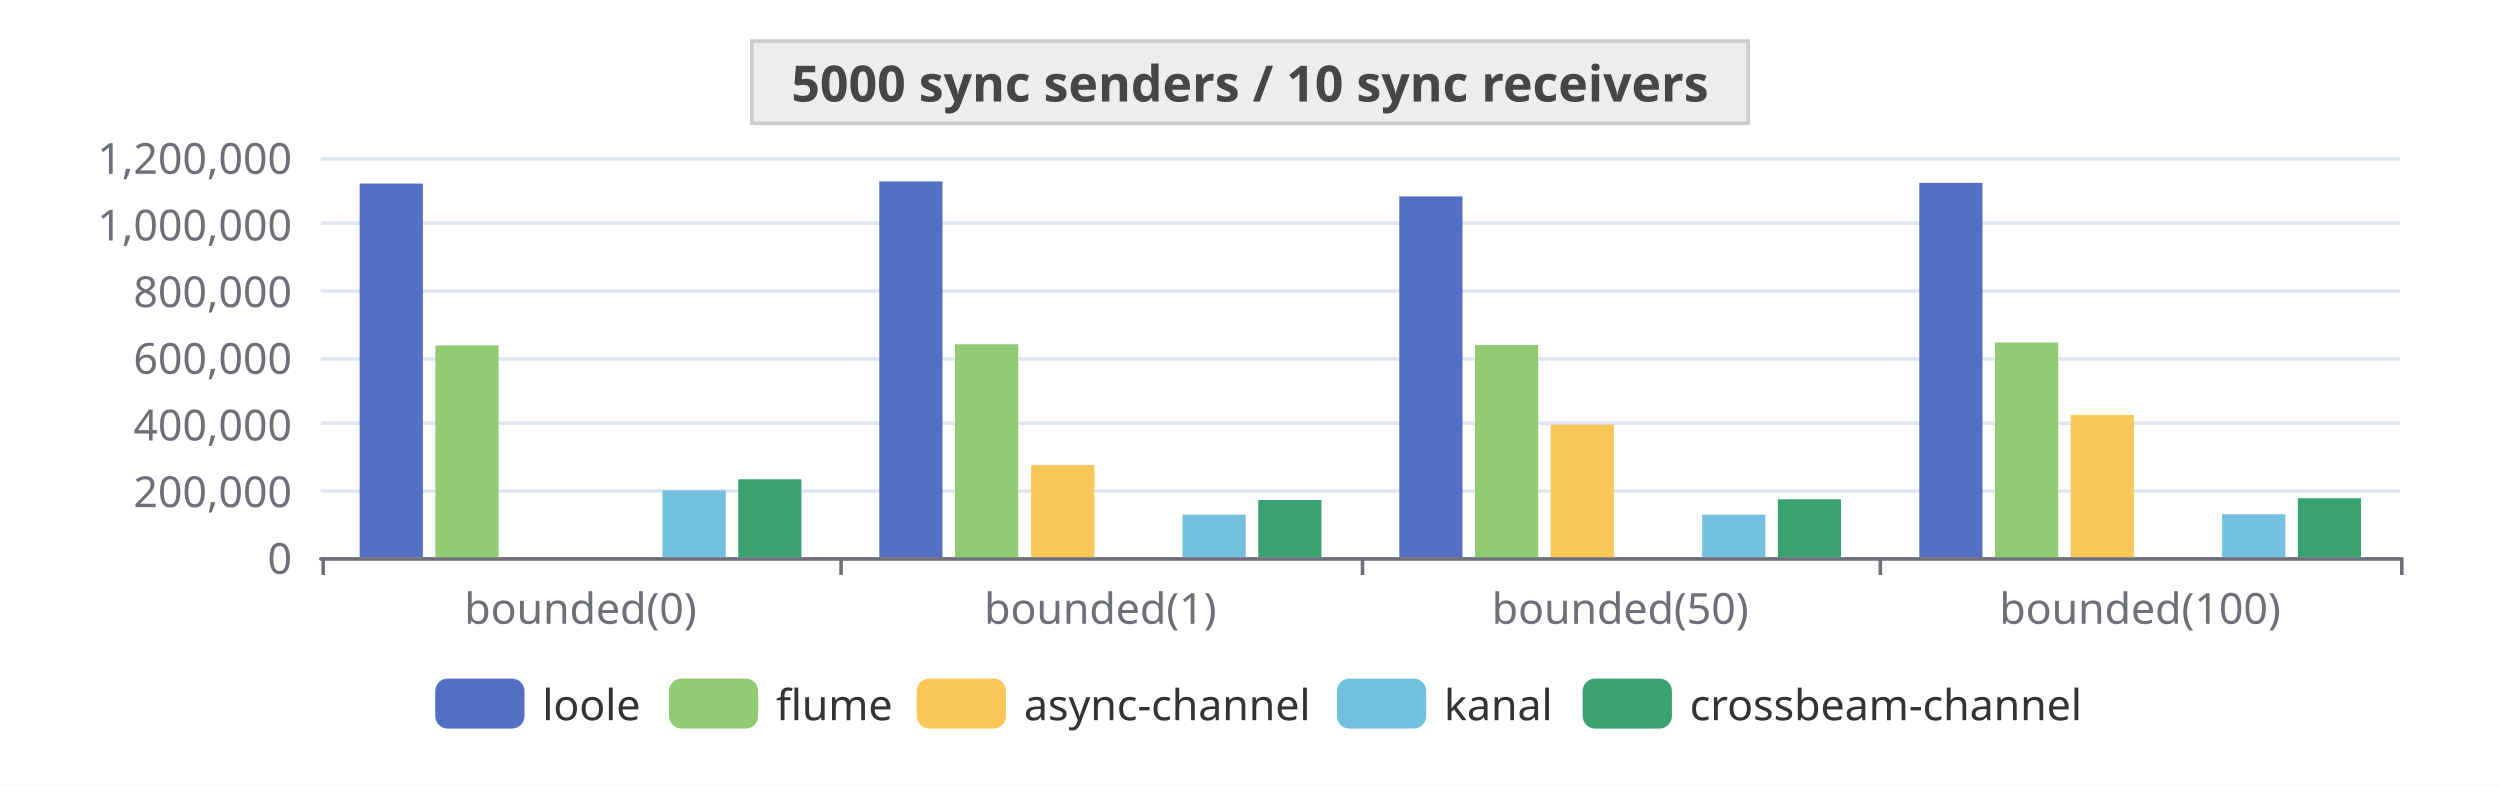
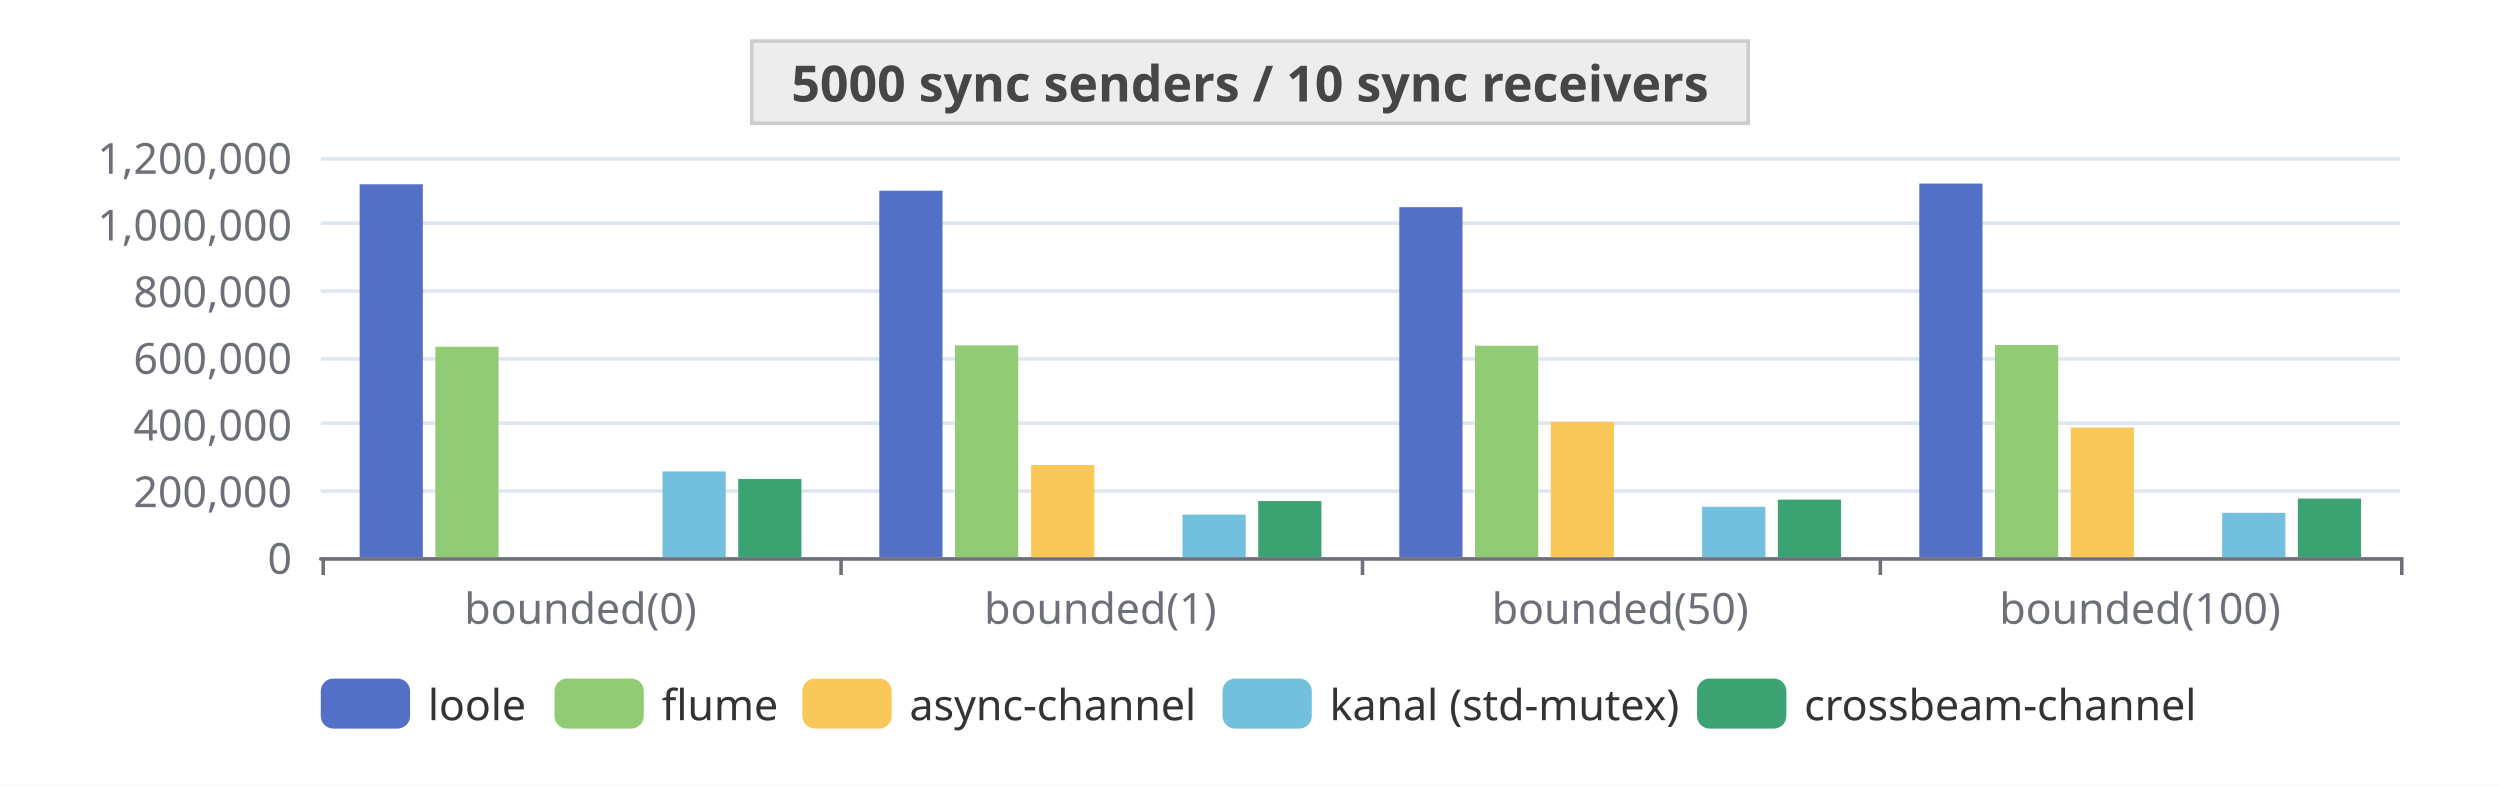
<svg xmlns="http://www.w3.org/2000/svg" width="700" height="220" version="1.1" baseProfile="full" viewBox="0 0 700 220">
  <rect width="700" height="220" x="0" y="0" id="0" fill="white" />
  <path d="M89.8 156.5L672 156.5" fill="none" stroke="#E0E6F1" />
  <path d="M89.8 137.5L672 137.5" fill="none" stroke="#E0E6F1" />
  <path d="M89.8 118.5L672 118.5" fill="none" stroke="#E0E6F1" />
  <path d="M89.8 100.5L672 100.5" fill="none" stroke="#E0E6F1" />
  <path d="M89.8 81.5L672 81.5" fill="none" stroke="#E0E6F1" />
  <path d="M89.8 62.5L672 62.5" fill="none" stroke="#E0E6F1" />
  <path d="M89.8 44.5L672 44.5" fill="none" stroke="#E0E6F1" />
  <path d="M89.8 156.5L672 156.5" fill="none" stroke="#6E7079" stroke-linecap="round" />
  <path d="M90.5 156L90.5 161" fill="none" stroke="#6E7079" />
  <path d="M235.5 156L235.5 161" fill="none" stroke="#6E7079" />
  <path d="M381.5 156L381.5 161" fill="none" stroke="#6E7079" />
  <path d="M526.5 156L526.5 161" fill="none" stroke="#6E7079" />
  <path d="M672.5 156L672.5 161" fill="none" stroke="#6E7079" />
  <text dominant-baseline="central" text-anchor="end" style="font-size:12px;font-family:sans-serif;" transform="translate(81.76 156)" fill="#6E7079">0</text>
  <text dominant-baseline="central" text-anchor="end" style="font-size:12px;font-family:sans-serif;" transform="translate(81.76 137.3333)" fill="#6E7079">200,000</text>
  <text dominant-baseline="central" text-anchor="end" style="font-size:12px;font-family:sans-serif;" transform="translate(81.76 118.6667)" fill="#6E7079">400,000</text>
  <text dominant-baseline="central" text-anchor="end" style="font-size:12px;font-family:sans-serif;" transform="translate(81.76 100)" fill="#6E7079">600,000</text>
  <text dominant-baseline="central" text-anchor="end" style="font-size:12px;font-family:sans-serif;" transform="translate(81.76 81.3333)" fill="#6E7079">800,000</text>
  <text dominant-baseline="central" text-anchor="end" style="font-size:12px;font-family:sans-serif;" transform="translate(81.76 62.6667)" fill="#6E7079">1,000,000</text>
  <text dominant-baseline="central" text-anchor="end" style="font-size:12px;font-family:sans-serif;" transform="translate(81.76 44)" fill="#6E7079">1,200,000</text>
  <text dominant-baseline="central" text-anchor="middle" style="font-size:12px;font-family:sans-serif;" y="6" transform="translate(162.54 164)" fill="#6E7079">bounded(0)</text>
  <text dominant-baseline="central" text-anchor="middle" style="font-size:12px;font-family:sans-serif;" y="6" transform="translate(308.1 164)" fill="#6E7079">bounded(1)</text>
  <text dominant-baseline="central" text-anchor="middle" style="font-size:12px;font-family:sans-serif;" y="6" transform="translate(453.66 164)" fill="#6E7079">bounded(50)</text>
  <text dominant-baseline="central" text-anchor="middle" style="font-size:12px;font-family:sans-serif;" y="6" transform="translate(599.22 164)" fill="#6E7079">bounded(100)</text>
-   <path d="M100.7 156l17.7 0l0 -104.6l-17.7 0Z" fill="#5470c6" />
-   <path d="M246.2 156l17.7 0l0 -105.2l-17.7 0Z" fill="#5470c6" />
-   <path d="M391.8 156l17.7 0l0 -101l-17.7 0Z" fill="#5470c6" />
-   <path d="M537.4 156l17.7 0l0 -104.8l-17.7 0Z" fill="#5470c6" />
-   <path d="M121.9 156l17.7 0l0 -59.3l-17.7 0Z" fill="#91cc75" />
-   <path d="M267.4 156l17.7 0l0 -59.6l-17.7 0Z" fill="#91cc75" />
-   <path d="M413 156l17.7 0l0 -59.4l-17.7 0Z" fill="#91cc75" />
-   <path d="M558.6 156l17.7 0l0 -60.1l-17.7 0Z" fill="#91cc75" />
+   <path d="M100.7 156l17.7 0l0 -104.4l-17.7 0Z" fill="#5470c6" />
+   <path d="M246.2 156l17.7 0l0 -102.6l-17.7 0Z" fill="#5470c6" />
+   <path d="M391.8 156l17.7 0l0 -98l-17.7 0Z" fill="#5470c6" />
+   <path d="M537.4 156l17.7 0l0 -104.6l-17.7 0Z" fill="#5470c6" />
+   <path d="M121.9 156l17.7 0l0 -58.9l-17.7 0Z" fill="#91cc75" />
+   <path d="M267.4 156l17.7 0l0 -59.3l-17.7 0Z" fill="#91cc75" />
+   <path d="M413 156l17.7 0l0 -59.2l-17.7 0Z" fill="#91cc75" />
+   <path d="M558.6 156l17.7 0l0 -59.4l-17.7 0Z" fill="#91cc75" />
  <path d="M143.1 156l17.7 0l0 0l-17.7 0Z" fill="#fac858" />
  <path d="M288.7 156l17.7 0l0 -25.8l-17.7 0Z" fill="#fac858" />
-   <path d="M434.2 156l17.7 0l0 -37.1l-17.7 0Z" fill="#fac858" />
-   <path d="M579.8 156l17.7 0l0 -39.8l-17.7 0Z" fill="#fac858" />
+   <path d="M434.2 156l17.7 0l0 -37.9l-17.7 0Z" fill="#fac858" />
+   <path d="M579.8 156l17.7 0l0 -36.3l-17.7 0Z" fill="#fac858" />
  <path d="M164.3 156l17.7 0l0 0l-17.7 0Z" fill="#ee6666" />
  <path d="M309.9 156l17.7 0l0 0l-17.7 0Z" fill="#ee6666" />
  <path d="M455.4 156l17.7 0l0 0l-17.7 0Z" fill="#ee6666" />
  <path d="M601 156l17.7 0l0 0l-17.7 0Z" fill="#ee6666" />
-   <path d="M185.5 156l17.7 0l0 -18.7l-17.7 0Z" fill="#73c0de" />
+   <path d="M185.5 156l17.7 0l0 -24l-17.7 0Z" fill="#73c0de" />
  <path d="M331.1 156l17.7 0l0 -11.9l-17.7 0Z" fill="#73c0de" />
-   <path d="M476.6 156l17.7 0l0 -11.9l-17.7 0Z" fill="#73c0de" />
-   <path d="M622.2 156l17.7 0l0 -12l-17.7 0Z" fill="#73c0de" />
-   <path d="M206.7 156l17.7 0l0 -21.8l-17.7 0Z" fill="#3ba272" />
-   <path d="M352.3 156l17.7 0l0 -16l-17.7 0Z" fill="#3ba272" />
-   <path d="M497.8 156l17.7 0l0 -16.2l-17.7 0Z" fill="#3ba272" />
-   <path d="M643.4 156l17.7 0l0 -16.5l-17.7 0Z" fill="#3ba272" />
-   <path d="M-5 -5l466.3 0l0 24l-466.3 0Z" transform="translate(121.86 190)" fill="rgb(0,0,0)" fill-opacity="0" stroke="#ccc" stroke-width="0" />
-   <path d="M3.5 0L21.5 0A3.5 3.5 0 0 1 25 3.5L25 10.5A3.5 3.5 0 0 1 21.5 14L3.5 14A3.5 3.5 0 0 1 0 10.5L0 3.5A3.5 3.5 0 0 1 3.5 0" transform="translate(121.86 190)" fill="#5470c6" />
-   <text dominant-baseline="central" text-anchor="start" style="font-size:12px;font-family:sans-serif;" x="30" y="7" transform="translate(121.86 190)" fill="#333">loole</text>
-   <path d="M3.5 0L21.5 0A3.5 3.5 0 0 1 25 3.5L25 10.5A3.5 3.5 0 0 1 21.5 14L3.5 14A3.5 3.5 0 0 1 0 10.5L0 3.5A3.5 3.5 0 0 1 3.5 0" transform="translate(187.3 190)" fill="#91cc75" />
-   <text dominant-baseline="central" text-anchor="start" style="font-size:12px;font-family:sans-serif;" x="30" y="7" transform="translate(187.3 190)" fill="#333">flume</text>
-   <path d="M3.5 0L21.5 0A3.5 3.5 0 0 1 25 3.5L25 10.5A3.5 3.5 0 0 1 21.5 14L3.5 14A3.5 3.5 0 0 1 0 10.5L0 3.5A3.5 3.5 0 0 1 3.5 0" transform="translate(256.7 190)" fill="#fac858" />
-   <text dominant-baseline="central" text-anchor="start" style="font-size:12px;font-family:sans-serif;" x="30" y="7" transform="translate(256.7 190)" fill="#333">async-channel</text>
-   <path d="M3.5 0L21.5 0A3.5 3.5 0 0 1 25 3.5L25 10.5A3.5 3.5 0 0 1 21.5 14L3.5 14A3.5 3.5 0 0 1 0 10.5L0 3.5A3.5 3.5 0 0 1 3.5 0" transform="translate(374.34 190)" fill="#73c0de" />
-   <text dominant-baseline="central" text-anchor="start" style="font-size:12px;font-family:sans-serif;" x="30" y="7" transform="translate(374.34 190)" fill="#333">kanal</text>
-   <path d="M3.5 0L21.5 0A3.5 3.5 0 0 1 25 3.5L25 10.5A3.5 3.5 0 0 1 21.5 14L3.5 14A3.5 3.5 0 0 1 0 10.5L0 3.5A3.5 3.5 0 0 1 3.5 0" transform="translate(443.14 190)" fill="#3ba272" />
-   <text dominant-baseline="central" text-anchor="start" style="font-size:12px;font-family:sans-serif;" x="30" y="7" transform="translate(443.14 190)" fill="#333">crossbeam-channel</text>
+   <path d="M476.6 156l17.7 0l0 -14.1l-17.7 0Z" fill="#73c0de" />
+   <path d="M622.2 156l17.7 0l0 -12.4l-17.7 0Z" fill="#73c0de" />
+   <path d="M206.7 156l17.7 0l0 -21.9l-17.7 0Z" fill="#3ba272" />
+   <path d="M352.3 156l17.7 0l0 -15.7l-17.7 0Z" fill="#3ba272" />
+   <path d="M497.8 156l17.7 0l0 -16.1l-17.7 0Z" fill="#3ba272" />
+   <path d="M643.4 156l17.7 0l0 -16.4l-17.7 0Z" fill="#3ba272" />
+   <path d="M-5 -5l530.4 0l0 24l-530.4 0Z" transform="translate(89.82 190)" fill="rgb(0,0,0)" fill-opacity="0" stroke="#ccc" stroke-width="0" />
+   <path d="M3.5 0L21.5 0A3.5 3.5 0 0 1 25 3.5L25 10.5A3.5 3.5 0 0 1 21.5 14L3.5 14A3.5 3.5 0 0 1 0 10.5L0 3.5A3.5 3.5 0 0 1 3.5 0" transform="translate(89.82 190)" fill="#5470c6" />
+   <text dominant-baseline="central" text-anchor="start" style="font-size:12px;font-family:sans-serif;" x="30" y="7" transform="translate(89.82 190)" fill="#333">loole</text>
+   <path d="M3.5 0L21.5 0A3.5 3.5 0 0 1 25 3.5L25 10.5A3.5 3.5 0 0 1 21.5 14L3.5 14A3.5 3.5 0 0 1 0 10.5L0 3.5A3.5 3.5 0 0 1 3.5 0" transform="translate(155.26 190)" fill="#91cc75" />
+   <text dominant-baseline="central" text-anchor="start" style="font-size:12px;font-family:sans-serif;" x="30" y="7" transform="translate(155.26 190)" fill="#333">flume</text>
+   <path d="M3.5 0L21.5 0A3.5 3.5 0 0 1 25 3.5L25 10.5A3.5 3.5 0 0 1 21.5 14L3.5 14A3.5 3.5 0 0 1 0 10.5L0 3.5A3.5 3.5 0 0 1 3.5 0" transform="translate(224.66 190)" fill="#fac858" />
+   <text dominant-baseline="central" text-anchor="start" style="font-size:12px;font-family:sans-serif;" x="30" y="7" transform="translate(224.66 190)" fill="#333">async-channel</text>
+   <path d="M3.5 0L21.5 0A3.5 3.5 0 0 1 25 3.5L25 10.5A3.5 3.5 0 0 1 21.5 14L3.5 14A3.5 3.5 0 0 1 0 10.5L0 3.5A3.5 3.5 0 0 1 3.5 0" transform="translate(342.3 190)" fill="#73c0de" />
+   <text dominant-baseline="central" text-anchor="start" style="font-size:12px;font-family:sans-serif;" xml:space="preserve" x="30" y="7" transform="translate(342.3 190)" fill="#333">kanal (std-mutex)</text>
+   <path d="M3.5 0L21.5 0A3.5 3.5 0 0 1 25 3.5L25 10.5A3.5 3.5 0 0 1 21.5 14L3.5 14A3.5 3.5 0 0 1 0 10.5L0 3.5A3.5 3.5 0 0 1 3.5 0" transform="translate(475.18 190)" fill="#3ba272" />
+   <text dominant-baseline="central" text-anchor="start" style="font-size:12px;font-family:sans-serif;" x="30" y="7" transform="translate(475.18 190)" fill="#333">crossbeam-channel</text>
  <path d="M-139.5 -4.5l279 0l0 23l-279 0Z" transform="translate(350 16)" fill="#ddd8" stroke="#ccc" />
  <text dominant-baseline="central" text-anchor="middle" style="font-size:14px;font-family:sans-serif;font-weight:bold;" xml:space="preserve" y="7" transform="translate(350 16)" fill="#464646">5000 sync senders / 10 sync receivers</text>
</svg>
